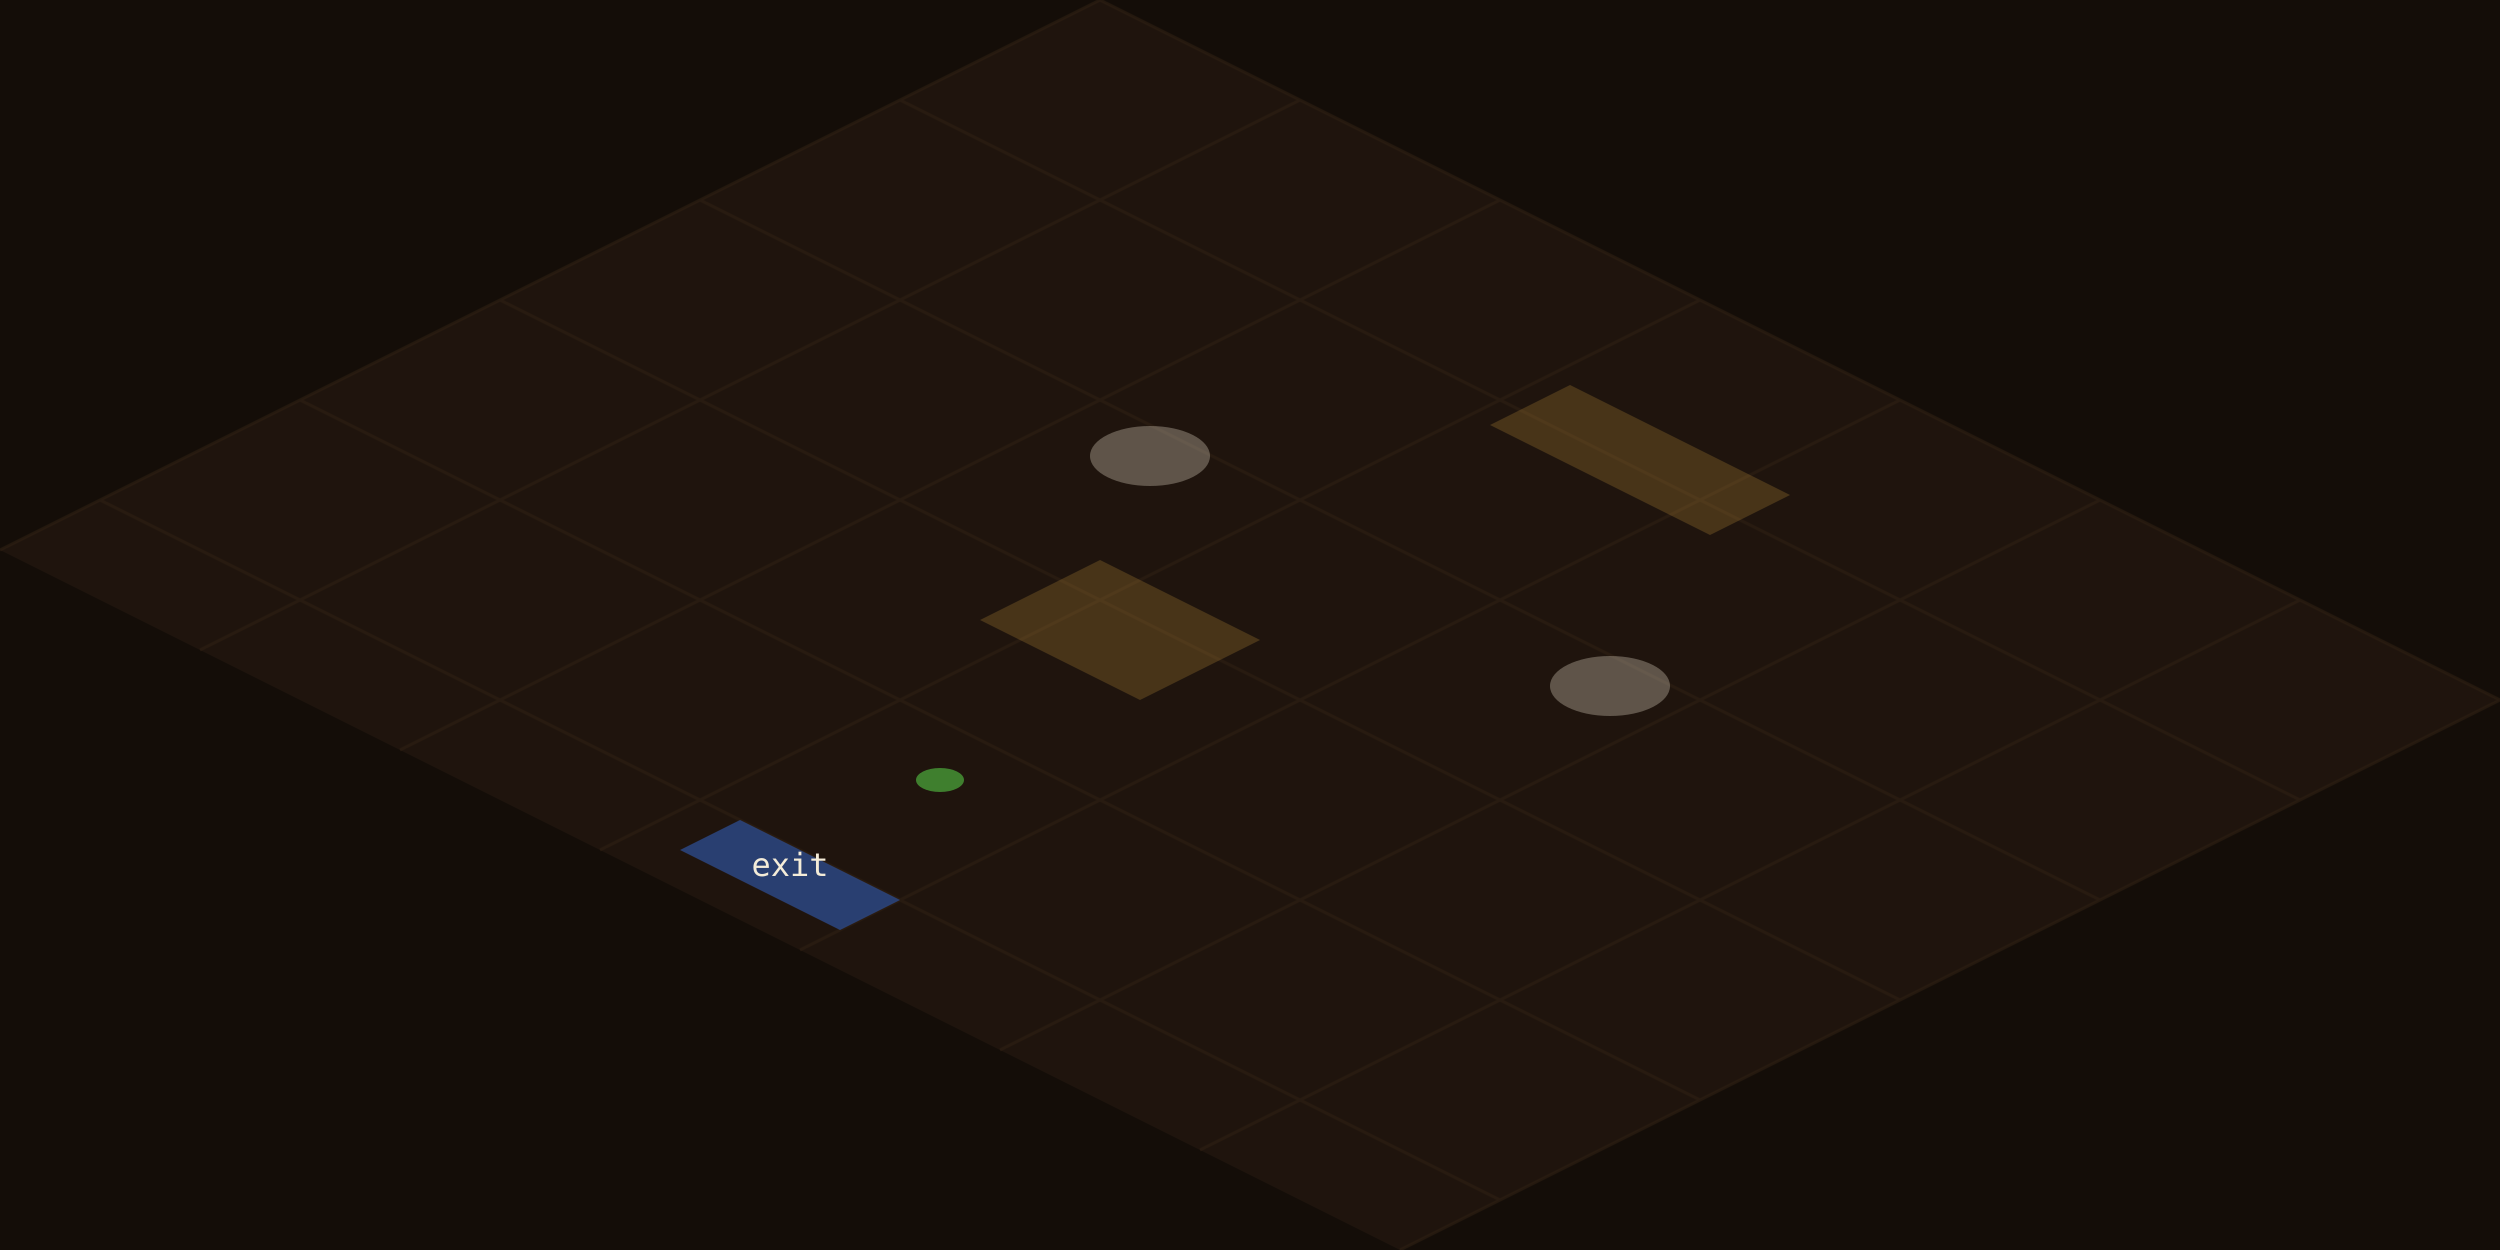
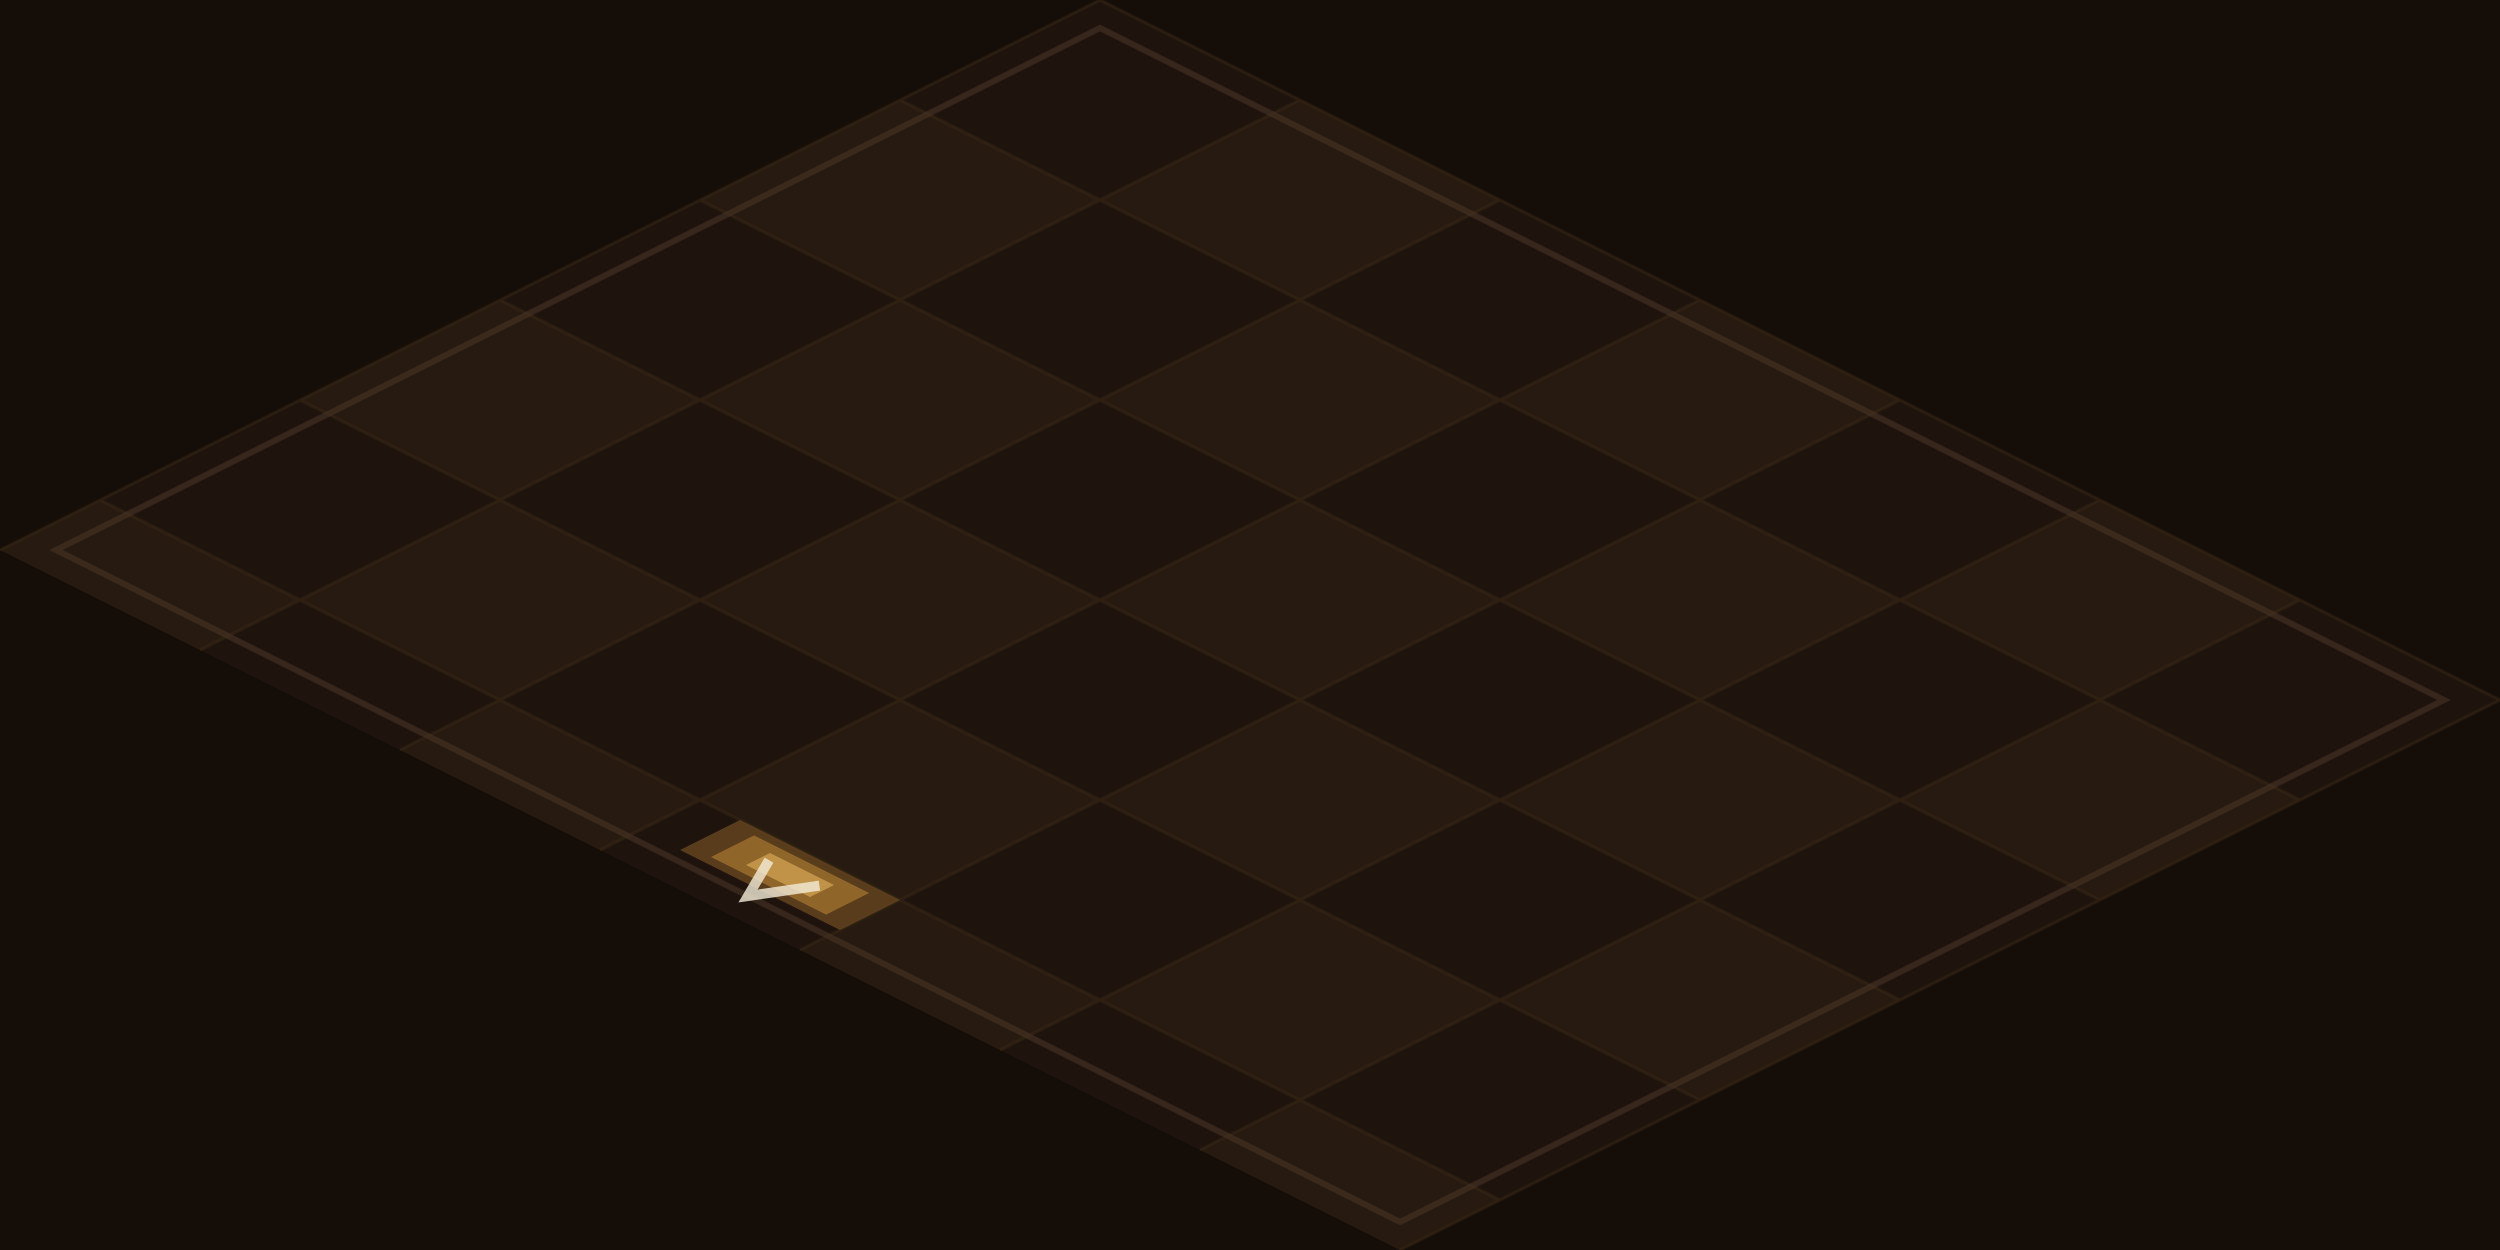
<svg xmlns="http://www.w3.org/2000/svg" width="1250" height="625" viewBox="0 0 1250 625">
  <rect width="1250" height="625" fill="#140d08" />
  <polygon points="550.0,0.0 1250.0,350.0 700.0,625.0 0.0,275.0" fill="#1f140d" />
-   <g stroke="#2d1e12" stroke-width="1.5" opacity="0.65">
+   <polygon points="450.0,50.0 550.0,100.0 450.0,150.0 350.0,100.0" fill="#271a10" />
+   <polygon points="250.0,150.0 350.0,200.0 250.0,250.0 150.0,200.0" fill="#271a10" />
+   <polygon points="50.0,250.0 150.0,300.0 100.0,325.0 0.0,275.0" fill="#271a10" />
+   <polygon points="650.0,50.0 750.0,100.0 650.0,150.0 550.0,100.0" fill="#271a10" />
+   <polygon points="450.0,150.0 550.0,200.0 450.0,250.0 350.0,200.0" fill="#271a10" />
+   <polygon points="250.0,250.0 350.0,300.0 250.0,350.0 150.0,300.0" fill="#271a10" />
+   <polygon points="650.0,150.0 750.0,200.0 650.0,250.0 550.0,200.0" fill="#271a10" />
+   <polygon points="450.0,250.0 550.0,300.0 450.0,350.0 350.0,300.0" fill="#271a10" />
+   <polygon points="250.0,350.0 350.0,400.0 300.0,425.0 200.0,375.0" fill="#271a10" />
+   <polygon points="850.0,150.0 950.0,200.0 850.0,250.0 750.0,200.0" fill="#271a10" />
+   <polygon points="650.0,250.0 750.0,300.0 650.0,350.0 550.0,300.0" fill="#271a10" />
+   <polygon points="450.0,350.0 550.0,400.0 450.0,450.0 350.0,400.0" fill="#271a10" />
+   <polygon points="850.0,250.0 950.0,300.0 850.0,350.0 750.0,300.0" fill="#271a10" />
+   <polygon points="650.0,350.0 750.0,400.0 650.0,450.0 550.0,400.0" fill="#271a10" />
+   <polygon points="450.0,450.0 550.0,500.0 500.0,525.0 400.0,475.0" fill="#271a10" />
+   <polygon points="1050.0,250.0 1150.0,300.0 1050.0,350.0 950.0,300.0" fill="#271a10" />
+   <polygon points="850.0,350.0 950.0,400.0 850.0,450.0 750.0,400.0" fill="#271a10" />
+   <polygon points="650.0,450.0 750.0,500.0 650.0,550.0 550.0,500.0" fill="#271a10" />
+   <polygon points="1050.0,350.0 1150.0,400.0 1050.0,450.0 950.0,400.0" fill="#271a10" />
+   <polygon points="850.0,450.0 950.0,500.0 850.0,550.0 750.0,500.0" fill="#271a10" />
+   <polygon points="650.0,550.0 750.0,600.0 700.0,625.0 600.0,575.0" fill="#271a10" />
+   <g stroke="#3a2715" stroke-width="1.5" opacity="0.5">
    <line x1="550.0" y1="0.0" x2="0.0" y2="275.0" />
    <line x1="650.0" y1="50.0" x2="100.0" y2="325.0" />
    <line x1="750.0" y1="100.0" x2="200.0" y2="375.0" />
    <line x1="850.0" y1="150.0" x2="300.0" y2="425.0" />
    <line x1="950.0" y1="200.0" x2="400.0" y2="475.0" />
    <line x1="1050.0" y1="250.0" x2="500.0" y2="525.0" />
    <line x1="1150.0" y1="300.0" x2="600.0" y2="575.0" />
    <line x1="1250.0" y1="350.0" x2="700.0" y2="625.0" />
    <line x1="550.0" y1="0.0" x2="1250.0" y2="350.0" />
    <line x1="450.0" y1="50.0" x2="1150.0" y2="400.0" />
    <line x1="350.0" y1="100.0" x2="1050.0" y2="450.0" />
    <line x1="250.0" y1="150.0" x2="950.0" y2="500.0" />
    <line x1="150.0" y1="200.0" x2="850.0" y2="550.0" />
    <line x1="50.0" y1="250.0" x2="750.0" y2="600.0" />
  </g>
-   <polygon points="370.0,410.0 450.0,450.0 420.0,465.0 340.0,425.0" fill="#2c4a8a" opacity="0.8" />
-   <text x="395" y="438" fill="#f4ecd8" font-family="monospace" font-size="16" text-anchor="middle">exit</text>
-   <polygon points="785.0,192.5 895.0,247.5 855.0,267.5 745.0,212.5" fill="#d9a441" opacity="0.22" />
-   <polygon points="550.0,280.0 630.0,320.0 570.0,350.0 490.0,310.0" fill="#d9a441" opacity="0.22" />
-   <ellipse cx="575" cy="228" rx="30" ry="15" fill="#f4ecd8" opacity="0.3" />
-   <ellipse cx="805" cy="343" rx="30" ry="15" fill="#f4ecd8" opacity="0.3" />
-   <ellipse cx="470" cy="390" rx="12" ry="6" fill="#3f7f2e" />
+   <polygon points="550.0,14.0 1222.0,350.0 700.0,611.0 28.0,275.0" fill="none" stroke="#4a3426" stroke-width="3" opacity="0.55" />
+   <polygon points="370.0,410.0 450.0,450.0 420.0,465.0 340.0,425.0" fill="#6b4a22" opacity="0.75" />
+   <polygon points="377.0,417.7 434.6,446.5 413.0,457.3 355.4,428.5" fill="#a8762f" opacity="0.7" />
+   <polygon points="385.0,426.5 417.0,442.5 405.0,448.5 373.0,432.5" fill="#e0b35e" opacity="0.6" />
+   <polyline points="384.5,430.1 374.0,448.0 409.7,442.8" fill="none" stroke="#f4ecd8" stroke-width="5" opacity="0.8" />
</svg>
